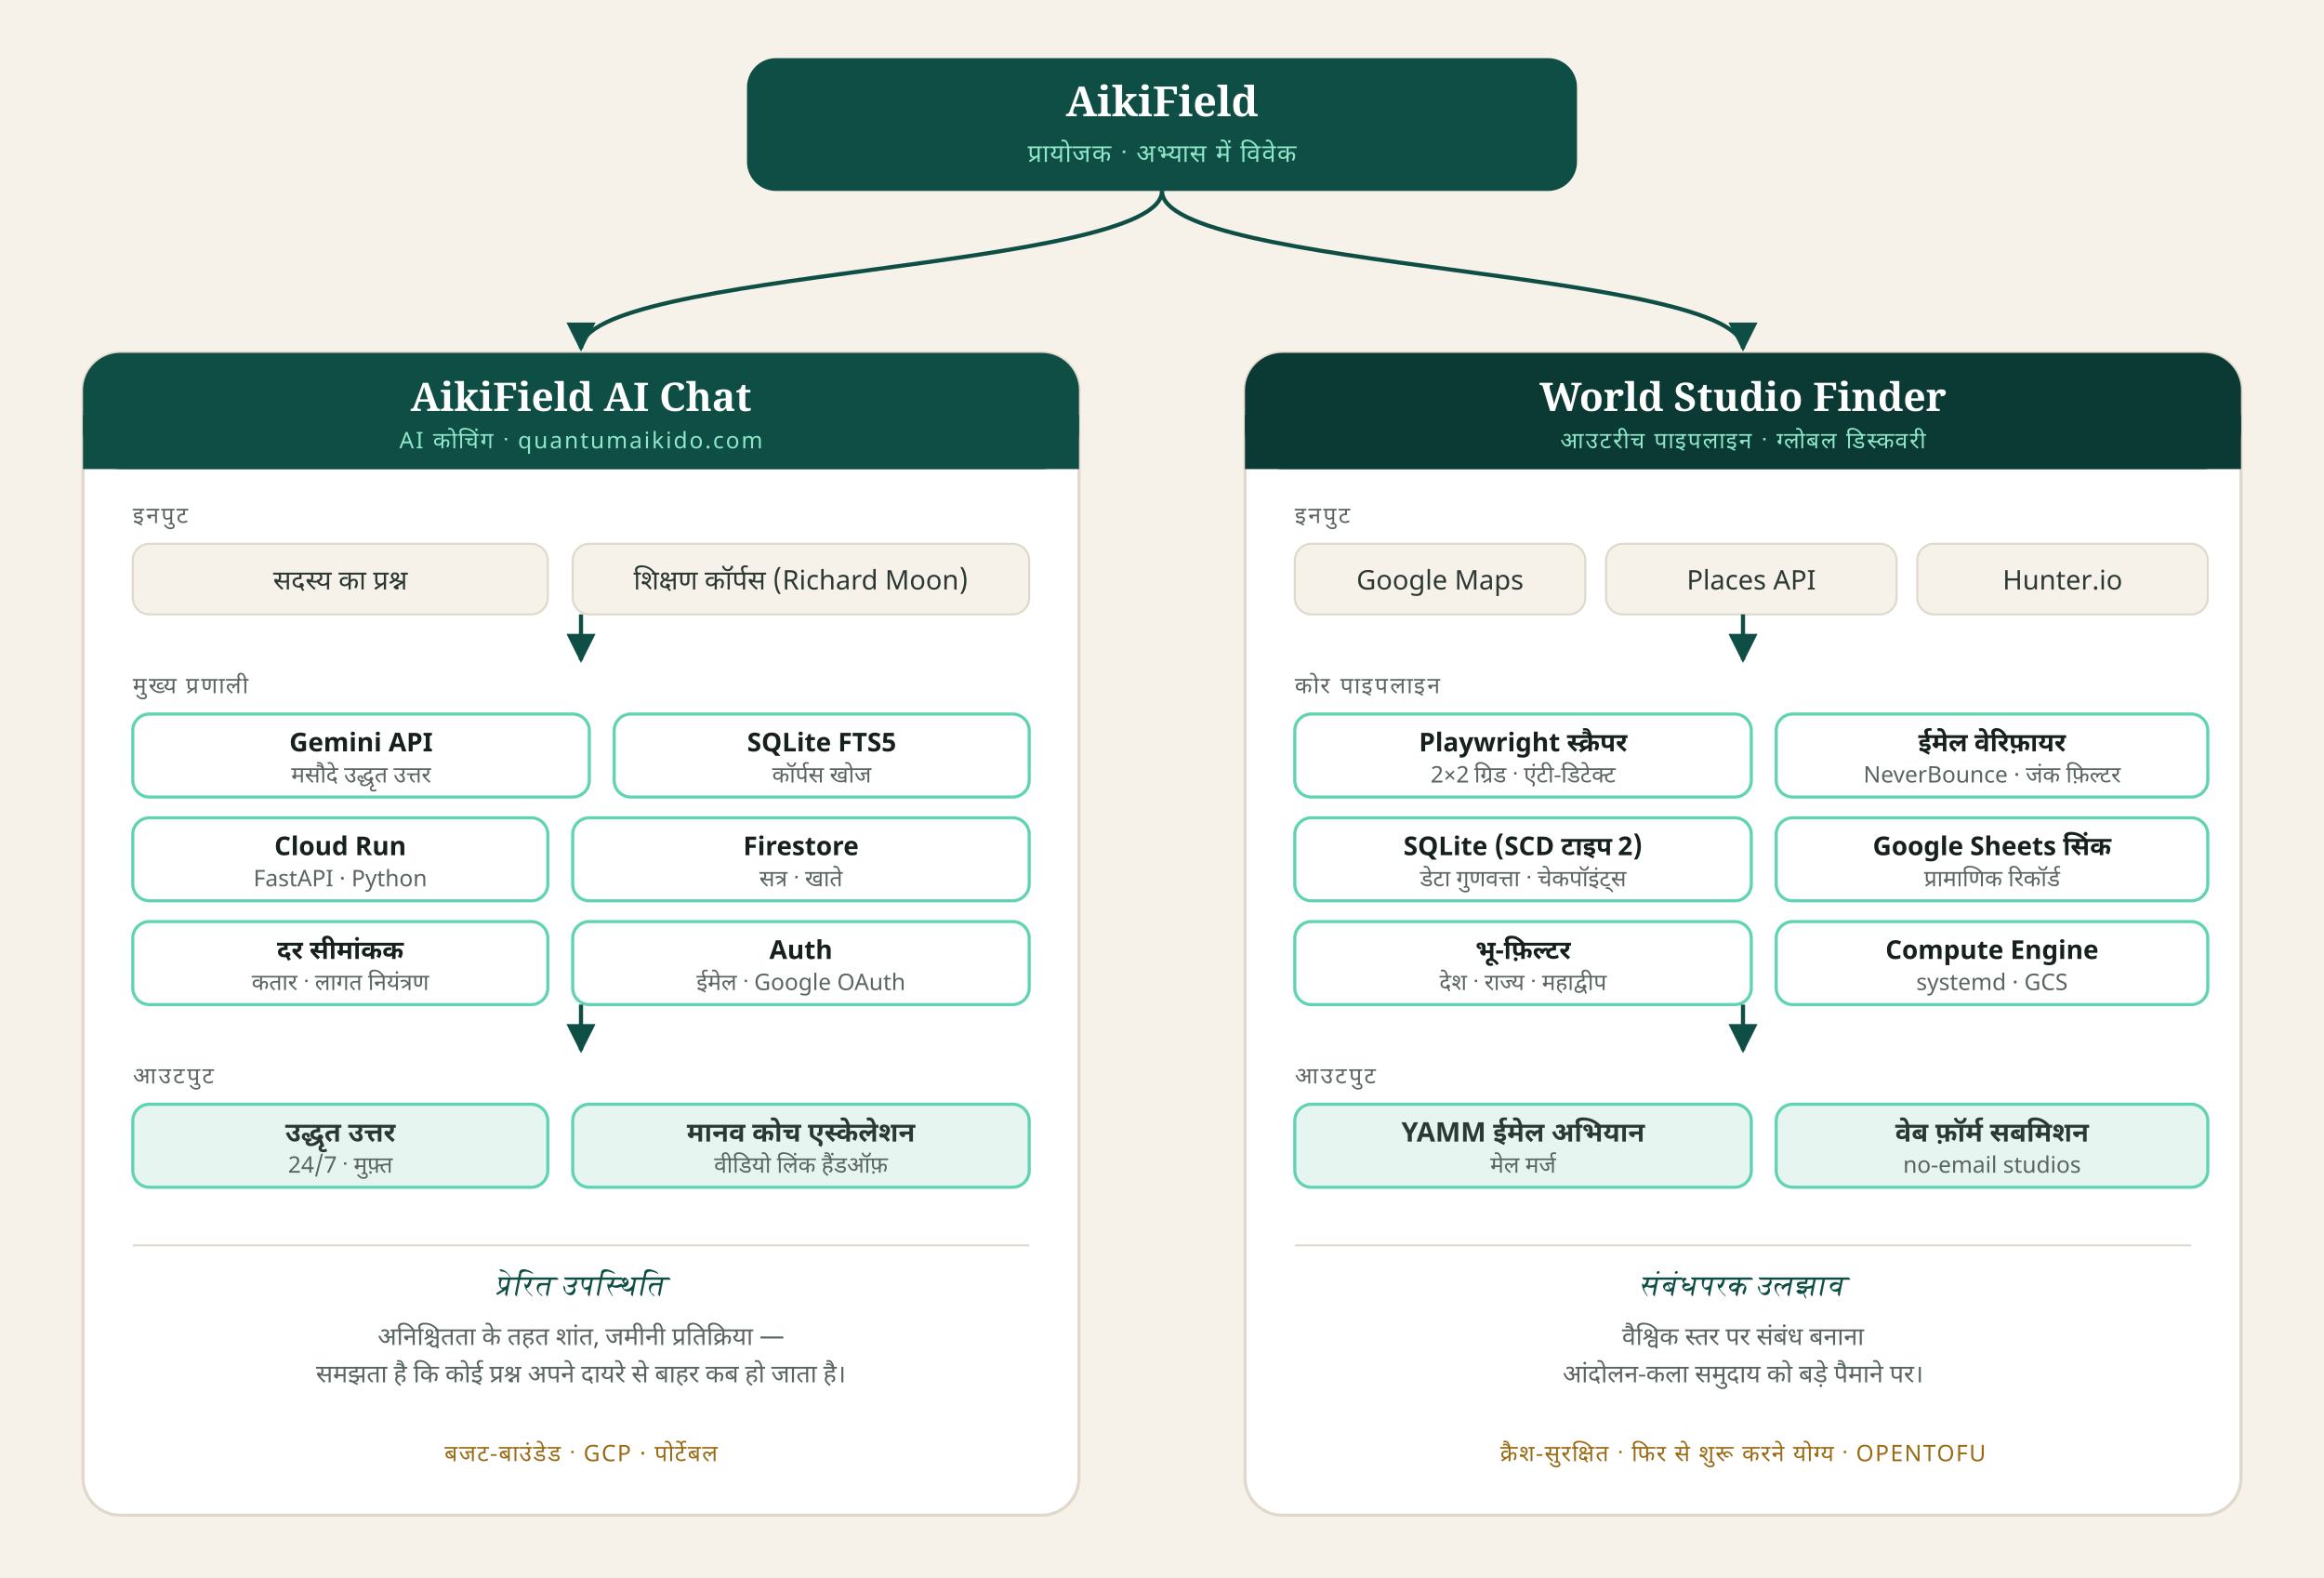
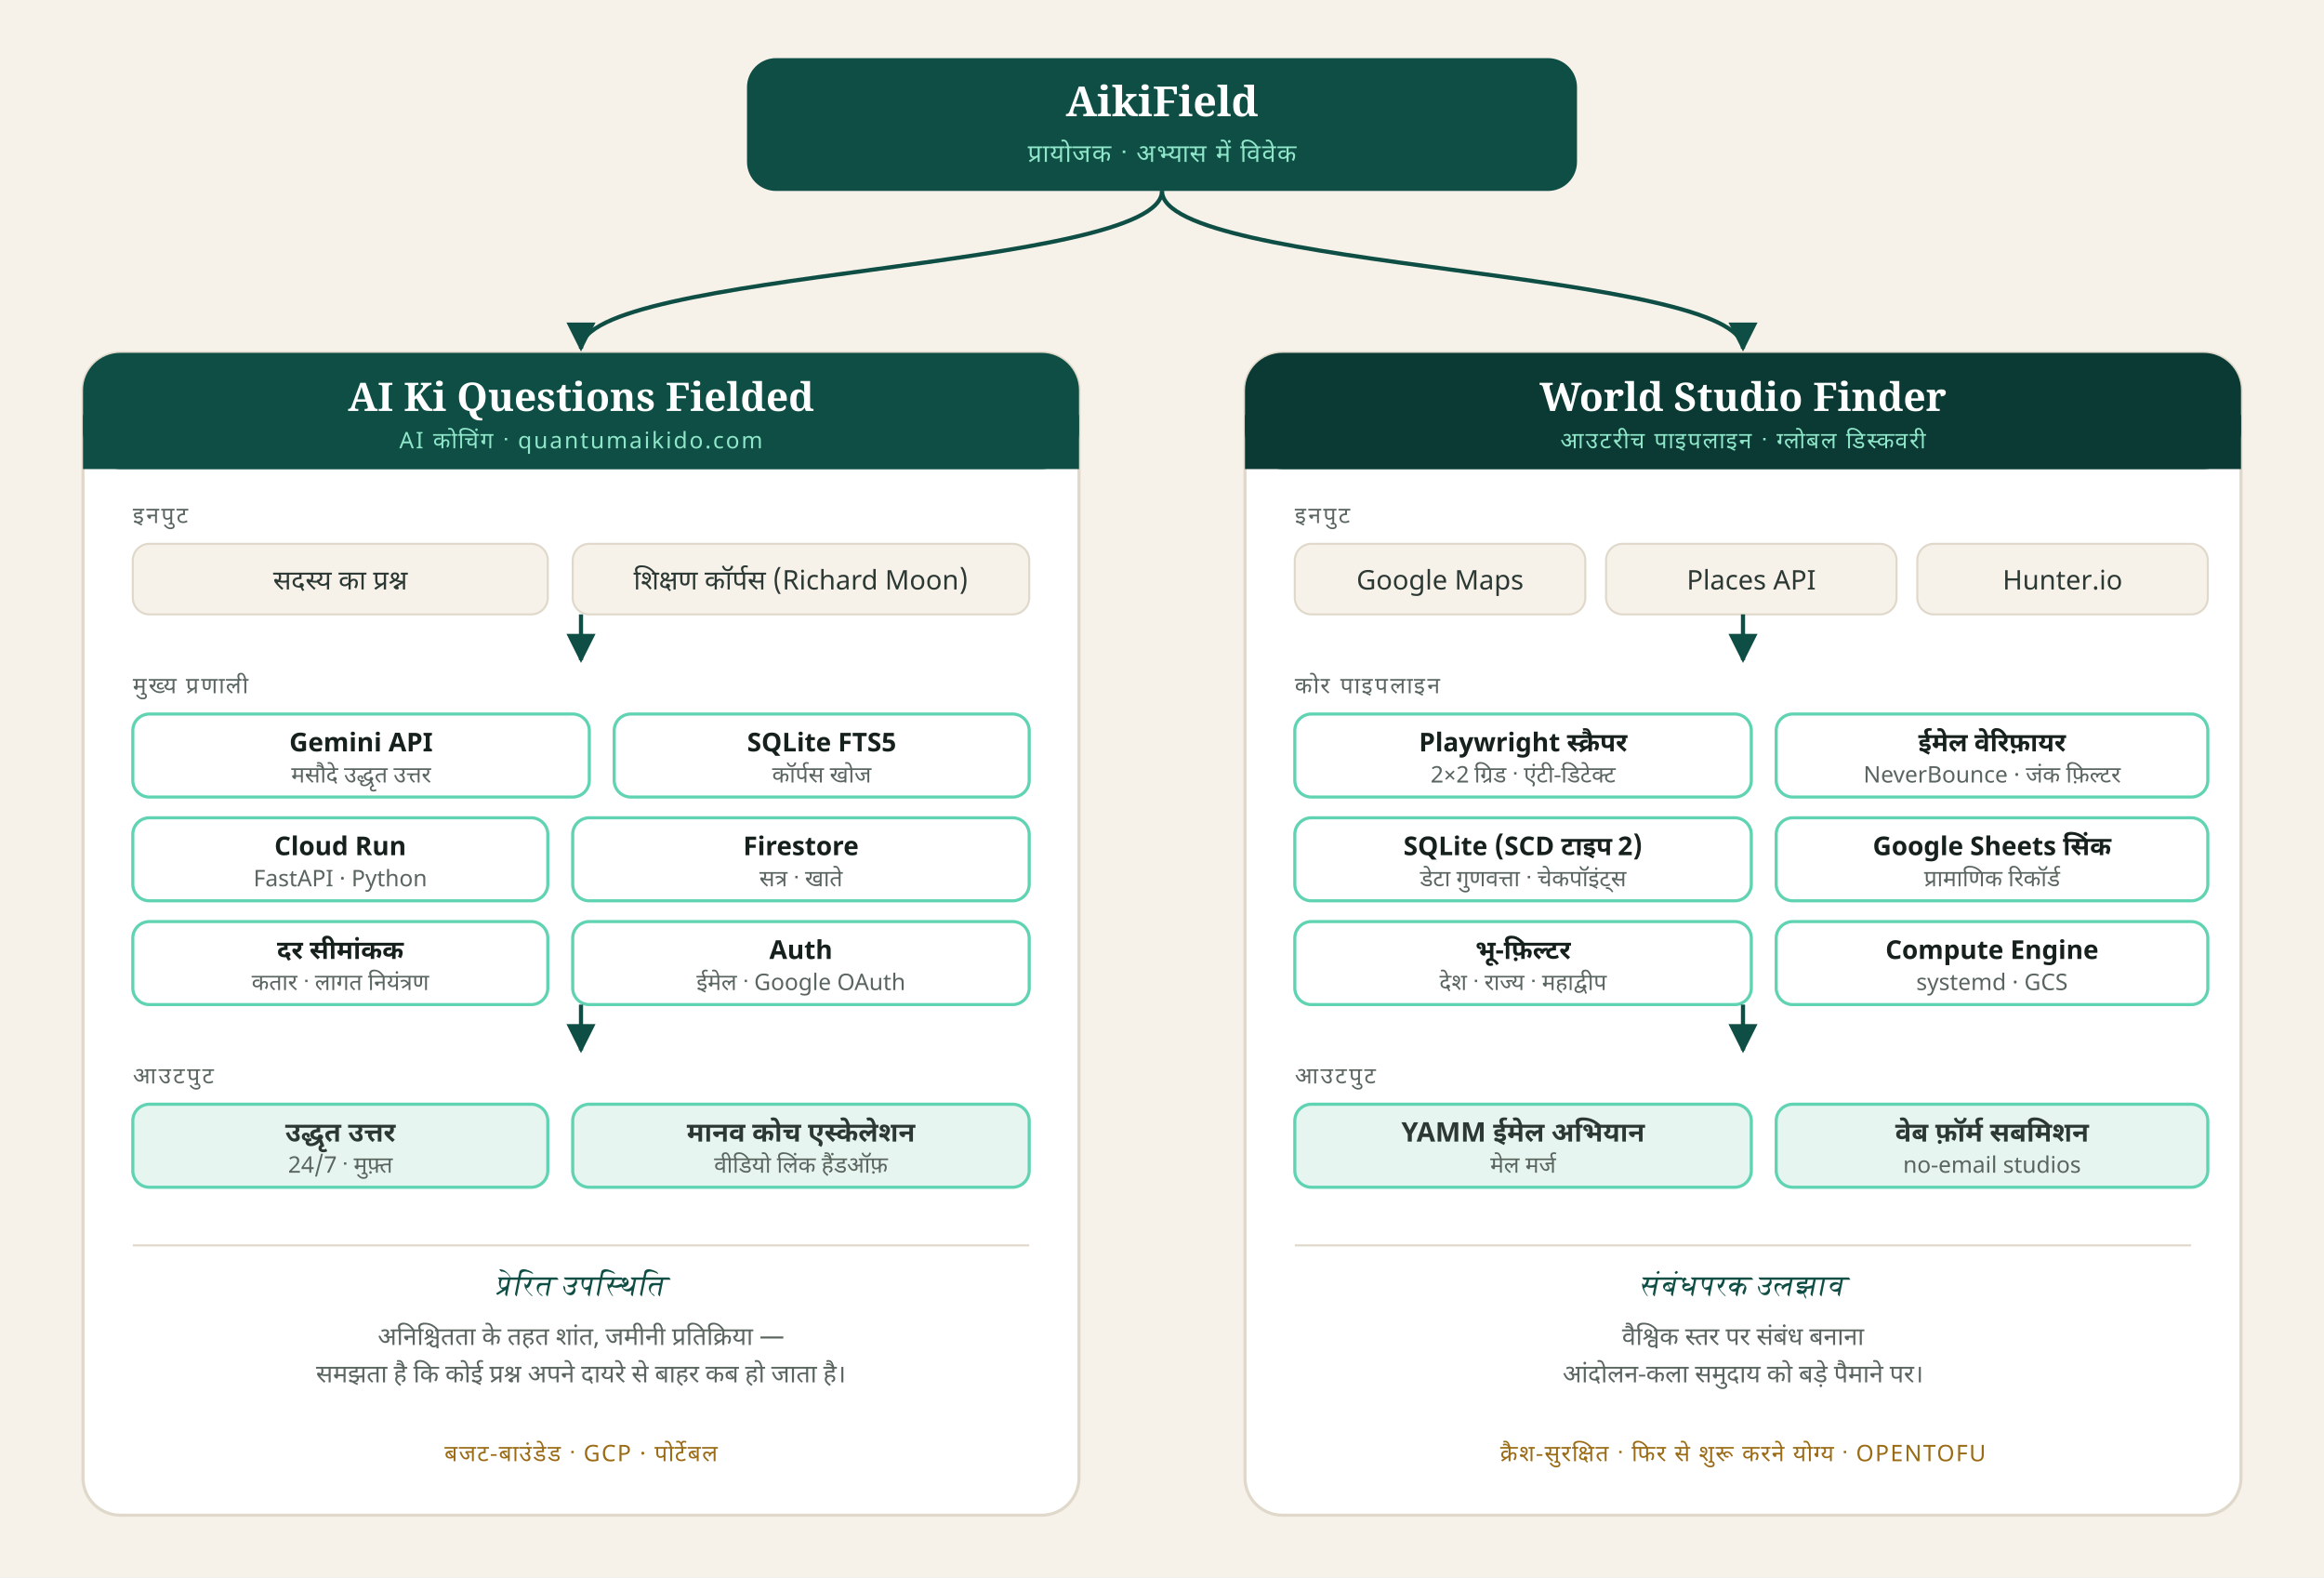
<svg xmlns="http://www.w3.org/2000/svg" xml:lang="hi" viewBox="0 0 1120 760" font-family="Noto Sans JP, Noto Sans SC, Noto Sans KR, Noto Naskh Arabic, Noto Sans Hebrew, Noto Sans Devanagari, Public Sans, sans-serif" role="img" aria-labelledby="ov-title ov-desc">
  <defs>
    <marker id="arrow" viewBox="0 0 10 10" refX="9" refY="5" markerWidth="7" markerHeight="7" orient="auto-start-reverse">
      <path d="M0,0 L10,5 L0,10 z" fill="#0E4E44" />
    </marker>
    <marker id="arrow-mint" viewBox="0 0 10 10" refX="9" refY="5" markerWidth="7" markerHeight="7" orient="auto-start-reverse">
      <path d="M0,0 L10,5 L0,10 z" fill="#5FD3B2" />
    </marker>
  </defs>
  <rect width="1120" height="760" fill="#F6F2EA" />
  <rect x="360" y="28" width="400" height="64" rx="14" fill="#0E4E44" />
  <text x="560" y="56" text-anchor="middle" fill="#fff" font-family="'Source Serif 4', Georgia, serif" font-size="20" font-weight="600">AikiField</text>
  <text x="560" y="78" text-anchor="middle" fill="#8FE6C9" font-size="12" letter-spacing="0.06em">प्रायोजक · अभ्यास में विवेक</text>
  <path d="M560,92 C560,130 280,130 280,168" stroke="#0E4E44" stroke-width="2" fill="none" marker-end="url(#arrow)" />
  <path d="M560,92 C560,130 840,130 840,168" stroke="#0E4E44" stroke-width="2" fill="none" marker-end="url(#arrow)" />
  <g id="proj-ai">
    <rect x="40" y="170" width="480" height="560" rx="18" fill="#ffffff" stroke="#E0D9CB" stroke-width="1.5" />
    <rect x="40" y="170" width="480" height="56" rx="18" fill="#0E4E44" />
    <rect x="40" y="200" width="480" height="26" fill="#0E4E44" />
-     <text x="280" y="198" text-anchor="middle" fill="#fff" font-family="'Source Serif 4', Georgia, serif" font-size="19" font-weight="600">AikiField AI Chat</text>
+     <text x="280" y="198" text-anchor="middle" fill="#fff" font-family="'Source Serif 4', Georgia, serif" font-size="19" font-weight="600">AI Ki Questions Fielded</text>
    <text x="280" y="216" text-anchor="middle" fill="#8FE6C9" font-size="11" letter-spacing="0.08em">AI कोचिंग · quantumaikido.com</text>
    <text x="64" y="252" fill="#5A655F" font-size="11" letter-spacing="0.1em">इनपुट</text>
    <g font-size="13" fill="#2C3833">
      <rect x="64" y="262" width="200" height="34" rx="8" fill="#F6F2EA" stroke="#E0D9CB" />
      <text x="164" y="284" text-anchor="middle">सदस्य का प्रश्न</text>
      <rect x="276" y="262" width="220" height="34" rx="8" fill="#F6F2EA" stroke="#E0D9CB" />
      <text x="386" y="284" text-anchor="middle">शिक्षण कॉर्पस (Richard Moon)</text>
    </g>
    <path d="M280,296 L280,318" stroke="#0E4E44" stroke-width="2" marker-end="url(#arrow)" />
    <text x="64" y="334" fill="#5A655F" font-size="11" letter-spacing="0.1em">मुख्य प्रणाली</text>
    <g font-size="12.5" fill="#16201C">
      <rect x="64" y="344" width="220" height="40" rx="8" fill="#ffffff" stroke="#5FD3B2" stroke-width="1.5" />
      <text x="174" y="362" text-anchor="middle" font-weight="600">Gemini API</text>
      <text x="174" y="377" text-anchor="middle" font-size="11" fill="#5A655F">मसौदे उद्धृत उत्तर</text>
      <rect x="296" y="344" width="200" height="40" rx="8" fill="#ffffff" stroke="#5FD3B2" stroke-width="1.5" />
      <text x="396" y="362" text-anchor="middle" font-weight="600">SQLite FTS5</text>
      <text x="396" y="377" text-anchor="middle" font-size="11" fill="#5A655F">कॉर्पस खोज</text>
      <rect x="64" y="394" width="200" height="40" rx="8" fill="#ffffff" stroke="#5FD3B2" stroke-width="1.5" />
      <text x="164" y="412" text-anchor="middle" font-weight="600">Cloud Run</text>
      <text x="164" y="427" text-anchor="middle" font-size="11" fill="#5A655F">FastAPI · Python</text>
      <rect x="276" y="394" width="220" height="40" rx="8" fill="#ffffff" stroke="#5FD3B2" stroke-width="1.5" />
      <text x="386" y="412" text-anchor="middle" font-weight="600">Firestore</text>
      <text x="386" y="427" text-anchor="middle" font-size="11" fill="#5A655F">सत्र · खाते</text>
      <rect x="64" y="444" width="200" height="40" rx="8" fill="#ffffff" stroke="#5FD3B2" stroke-width="1.5" />
      <text x="164" y="462" text-anchor="middle" font-weight="600">दर सीमांकक</text>
      <text x="164" y="477" text-anchor="middle" font-size="11" fill="#5A655F">कतार · लागत नियंत्रण</text>
      <rect x="276" y="444" width="220" height="40" rx="8" fill="#ffffff" stroke="#5FD3B2" stroke-width="1.5" />
      <text x="386" y="462" text-anchor="middle" font-weight="600">Auth</text>
      <text x="386" y="477" text-anchor="middle" font-size="11" fill="#5A655F">ईमेल · Google OAuth</text>
    </g>
    <path d="M280,484 L280,506" stroke="#0E4E44" stroke-width="2" marker-end="url(#arrow)" />
    <text x="64" y="522" fill="#5A655F" font-size="11" letter-spacing="0.1em">आउटपुट</text>
    <g font-size="13" fill="#2C3833">
      <rect x="64" y="532" width="200" height="40" rx="8" fill="#E6F5EF" stroke="#5FD3B2" stroke-width="1.5" />
      <text x="164" y="550" text-anchor="middle" font-weight="600">उद्धृत उत्तर</text>
      <text x="164" y="565" text-anchor="middle" font-size="11" fill="#5A655F">24/7 · मुफ़्त</text>
      <rect x="276" y="532" width="220" height="40" rx="8" fill="#E6F5EF" stroke="#5FD3B2" stroke-width="1.5" />
      <text x="386" y="550" text-anchor="middle" font-weight="600">मानव कोच एस्केलेशन</text>
      <text x="386" y="565" text-anchor="middle" font-size="11" fill="#5A655F">वीडियो लिंक हैंडऑफ़</text>
    </g>
    <line x1="64" y1="600" x2="496" y2="600" stroke="#E0D9CB" />
    <text x="280" y="624" text-anchor="middle" fill="#0E4E44" font-family="'Source Serif 4', Georgia, serif" font-size="14" font-style="italic">प्रेरित उपस्थिति</text>
    <text x="280" y="648" text-anchor="middle" fill="#5A655F" font-size="12">अनिश्चितता के तहत शांत, जमीनी प्रतिक्रिया —</text>
    <text x="280" y="666" text-anchor="middle" fill="#5A655F" font-size="12">समझता है कि कोई प्रश्न अपने दायरे से बाहर कब हो जाता है।</text>
    <text x="280" y="704" text-anchor="middle" fill="#9A6B14" font-size="11" letter-spacing="0.06em">बजट-बाउंडेड · GCP · पोर्टेबल</text>
  </g>
  <g id="proj-studio">
    <rect x="600" y="170" width="480" height="560" rx="18" fill="#ffffff" stroke="#E0D9CB" stroke-width="1.5" />
    <rect x="600" y="170" width="480" height="56" rx="18" fill="#0A3A33" />
    <rect x="600" y="200" width="480" height="26" fill="#0A3A33" />
    <text x="840" y="198" text-anchor="middle" fill="#fff" font-family="'Source Serif 4', Georgia, serif" font-size="19" font-weight="600">World Studio Finder</text>
    <text x="840" y="216" text-anchor="middle" fill="#8FE6C9" font-size="11" letter-spacing="0.08em">आउटरीच पाइपलाइन · ग्लोबल डिस्कवरी</text>
    <text x="624" y="252" fill="#5A655F" font-size="11" letter-spacing="0.1em">इनपुट</text>
    <g font-size="13" fill="#2C3833">
      <rect x="624" y="262" width="140" height="34" rx="8" fill="#F6F2EA" stroke="#E0D9CB" />
      <text x="694" y="284" text-anchor="middle">Google Maps</text>
      <rect x="774" y="262" width="140" height="34" rx="8" fill="#F6F2EA" stroke="#E0D9CB" />
      <text x="844" y="284" text-anchor="middle">Places API</text>
      <rect x="924" y="262" width="140" height="34" rx="8" fill="#F6F2EA" stroke="#E0D9CB" />
      <text x="994" y="284" text-anchor="middle">Hunter.io</text>
    </g>
    <path d="M840,296 L840,318" stroke="#0E4E44" stroke-width="2" marker-end="url(#arrow)" />
    <text x="624" y="334" fill="#5A655F" font-size="11" letter-spacing="0.1em">कोर पाइपलाइन</text>
    <g font-size="12.5" fill="#16201C">
      <rect x="624" y="344" width="220" height="40" rx="8" fill="#ffffff" stroke="#5FD3B2" stroke-width="1.5" />
      <text x="734" y="362" text-anchor="middle" font-weight="600">Playwright स्क्रैपर</text>
      <text x="734" y="377" text-anchor="middle" font-size="11" fill="#5A655F">2×2 ग्रिड · एंटी-डिटेक्ट</text>
      <rect x="856" y="344" width="208" height="40" rx="8" fill="#ffffff" stroke="#5FD3B2" stroke-width="1.5" />
      <text x="960" y="362" text-anchor="middle" font-weight="600">ईमेल वेरिफ़ायर</text>
      <text x="960" y="377" text-anchor="middle" font-size="11" fill="#5A655F">NeverBounce · जंक फ़िल्टर</text>
      <rect x="624" y="394" width="220" height="40" rx="8" fill="#ffffff" stroke="#5FD3B2" stroke-width="1.5" />
      <text x="734" y="412" text-anchor="middle" font-weight="600">SQLite (SCD टाइप 2)</text>
      <text x="734" y="427" text-anchor="middle" font-size="11" fill="#5A655F">डेटा गुणवत्ता · चेकपॉइंट्स</text>
      <rect x="856" y="394" width="208" height="40" rx="8" fill="#ffffff" stroke="#5FD3B2" stroke-width="1.5" />
      <text x="960" y="412" text-anchor="middle" font-weight="600">Google Sheets सिंक</text>
      <text x="960" y="427" text-anchor="middle" font-size="11" fill="#5A655F">प्रामाणिक रिकॉर्ड</text>
      <rect x="624" y="444" width="220" height="40" rx="8" fill="#ffffff" stroke="#5FD3B2" stroke-width="1.5" />
      <text x="734" y="462" text-anchor="middle" font-weight="600">भू-फ़िल्टर</text>
      <text x="734" y="477" text-anchor="middle" font-size="11" fill="#5A655F">देश · राज्य · महाद्वीप</text>
      <rect x="856" y="444" width="208" height="40" rx="8" fill="#ffffff" stroke="#5FD3B2" stroke-width="1.5" />
      <text x="960" y="462" text-anchor="middle" font-weight="600">Compute Engine</text>
      <text x="960" y="477" text-anchor="middle" font-size="11" fill="#5A655F">systemd · GCS</text>
    </g>
    <path d="M840,484 L840,506" stroke="#0E4E44" stroke-width="2" marker-end="url(#arrow)" />
    <text x="624" y="522" fill="#5A655F" font-size="11" letter-spacing="0.1em">आउटपुट</text>
    <g font-size="13" fill="#2C3833">
      <rect x="624" y="532" width="220" height="40" rx="8" fill="#E6F5EF" stroke="#5FD3B2" stroke-width="1.5" />
      <text x="734" y="550" text-anchor="middle" font-weight="600">YAMM ईमेल अभियान</text>
      <text x="734" y="565" text-anchor="middle" font-size="11" fill="#5A655F">मेल मर्ज</text>
      <rect x="856" y="532" width="208" height="40" rx="8" fill="#E6F5EF" stroke="#5FD3B2" stroke-width="1.5" />
      <text x="960" y="550" text-anchor="middle" font-weight="600">वेब फ़ॉर्म सबमिशन</text>
      <text x="960" y="565" text-anchor="middle" font-size="11" fill="#5A655F">no-email studios</text>
    </g>
    <line x1="624" y1="600" x2="1056" y2="600" stroke="#E0D9CB" />
    <text x="840" y="624" text-anchor="middle" fill="#0E4E44" font-family="'Source Serif 4', Georgia, serif" font-size="14" font-style="italic">संबंधपरक उलझाव</text>
    <text x="840" y="648" text-anchor="middle" fill="#5A655F" font-size="12">वैश्विक स्तर पर संबंध बनाना</text>
    <text x="840" y="666" text-anchor="middle" fill="#5A655F" font-size="12">आंदोलन-कला समुदाय को बड़े पैमाने पर।</text>
    <text x="840" y="704" text-anchor="middle" fill="#9A6B14" font-size="11" letter-spacing="0.06em">क्रैश-सुरक्षित · फिर से शुरू करने योग्य · OPENTOFU</text>
  </g>
</svg>
